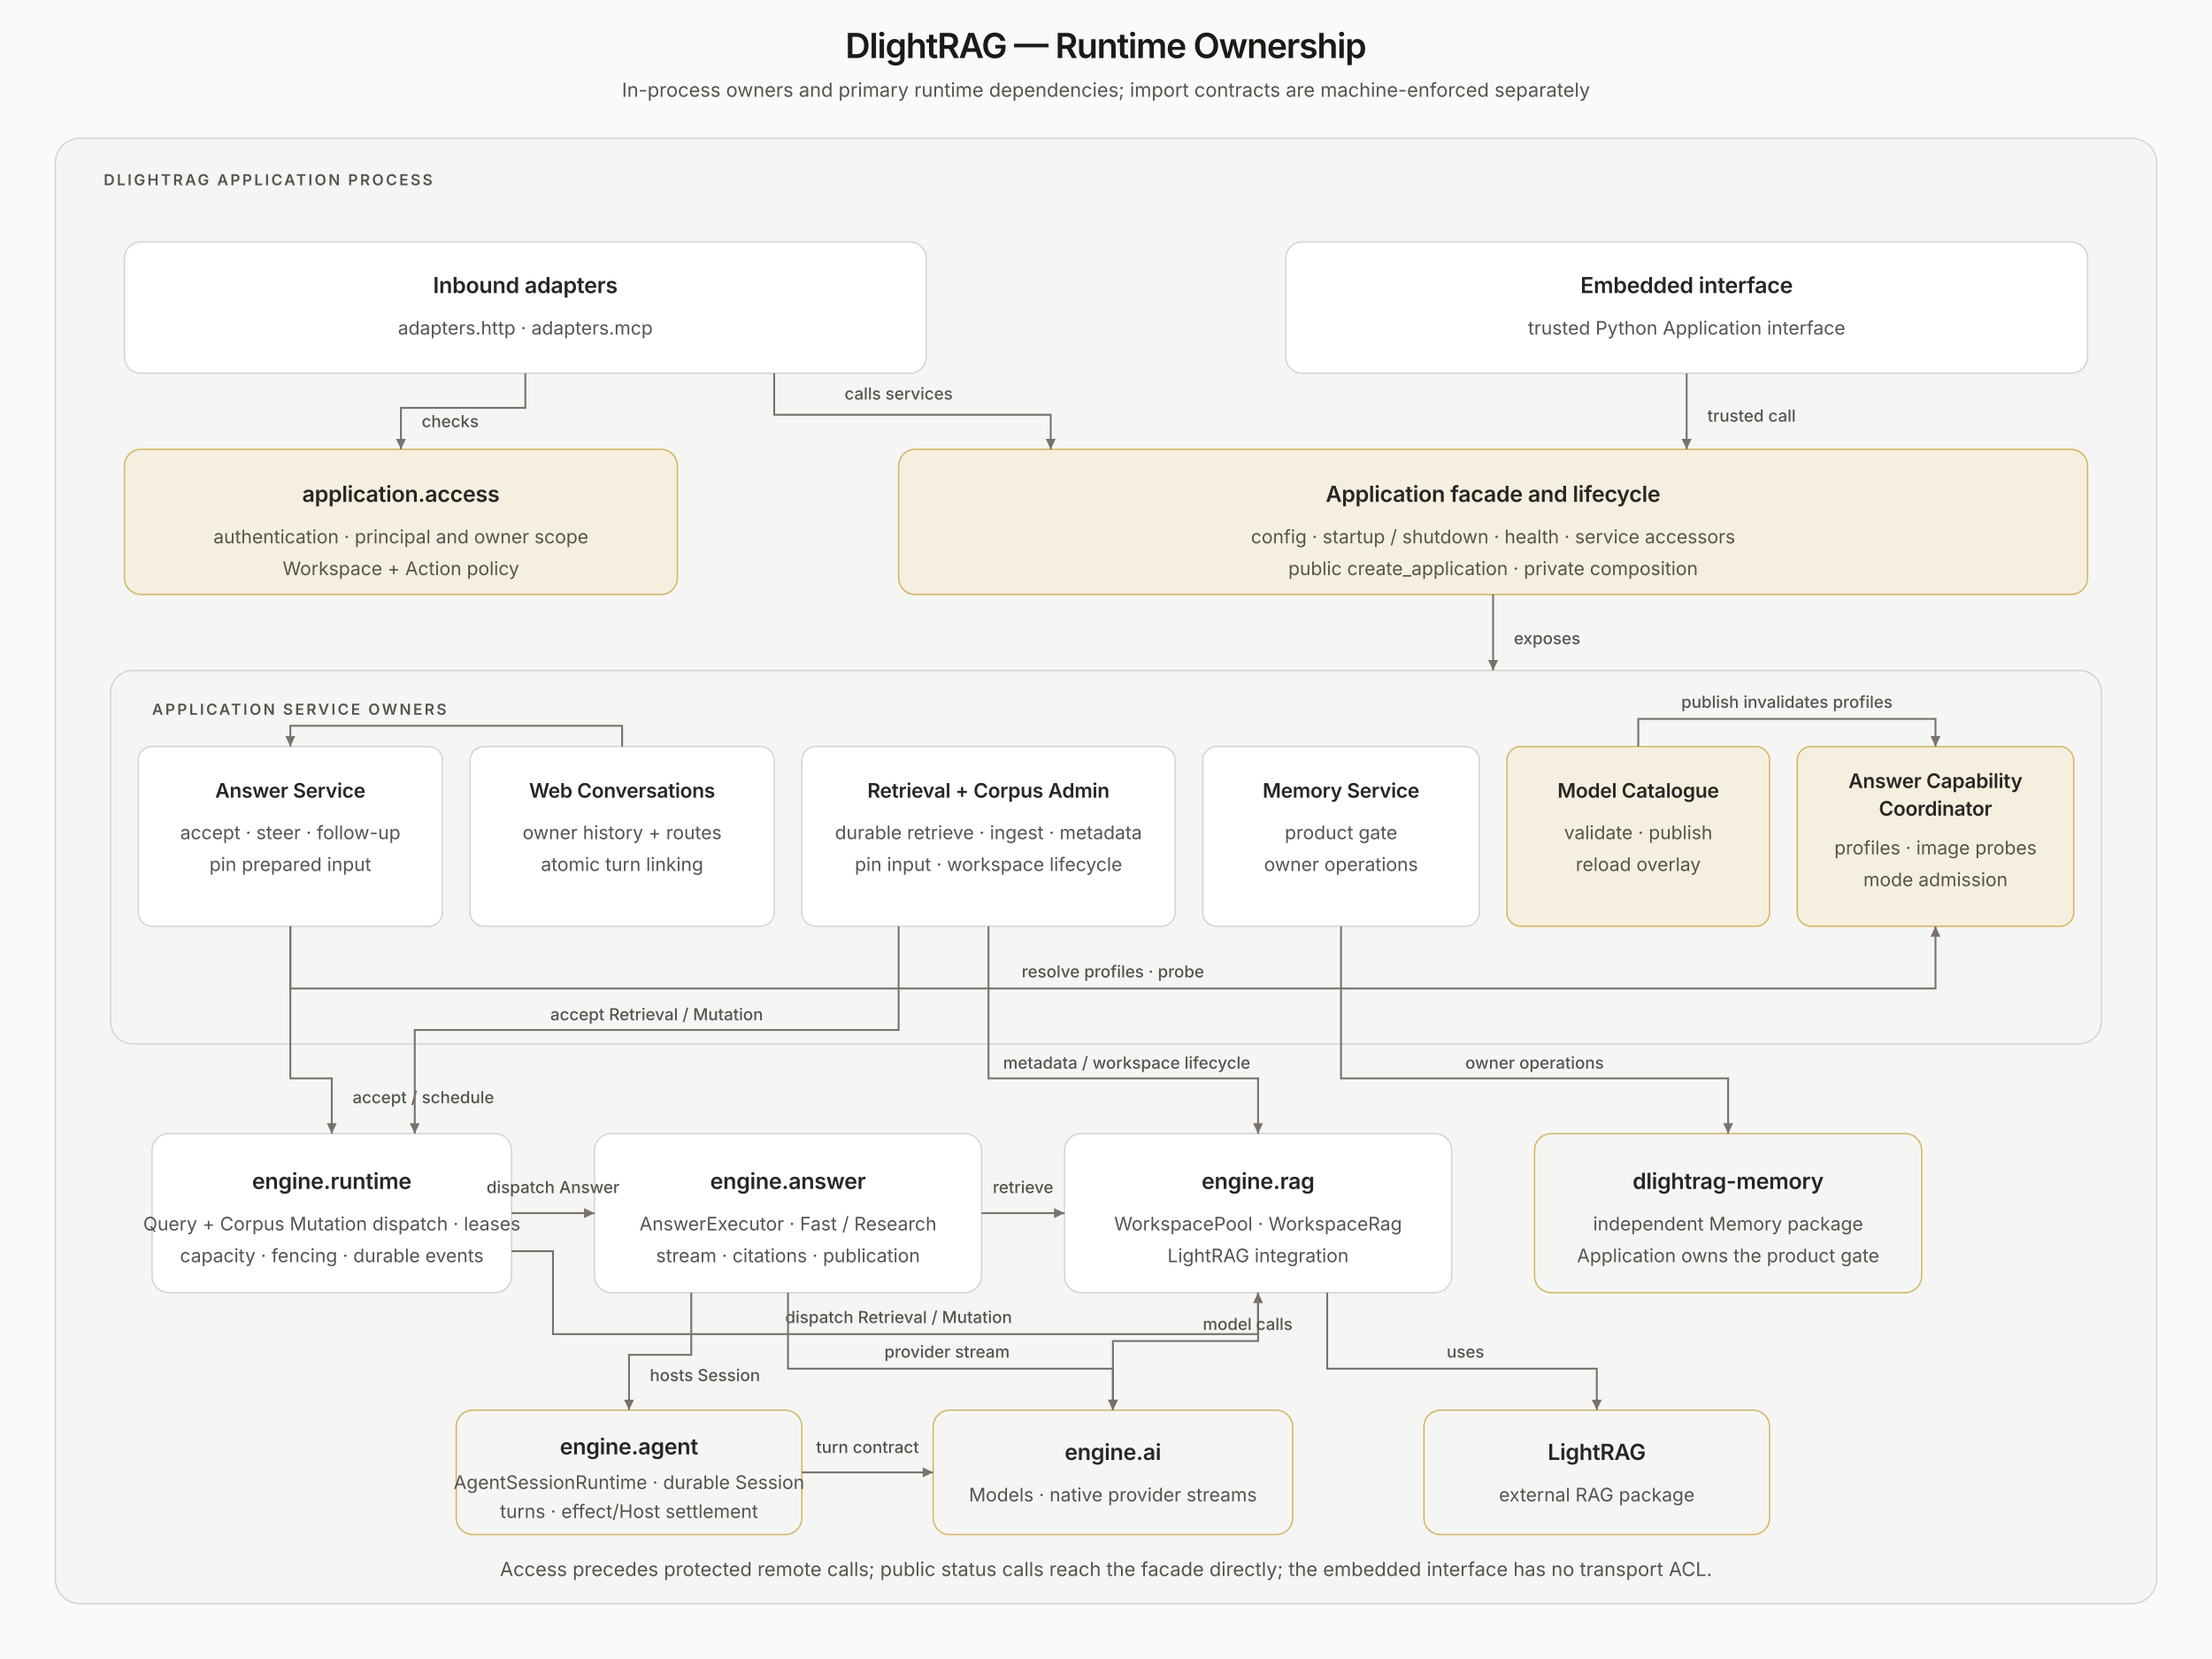
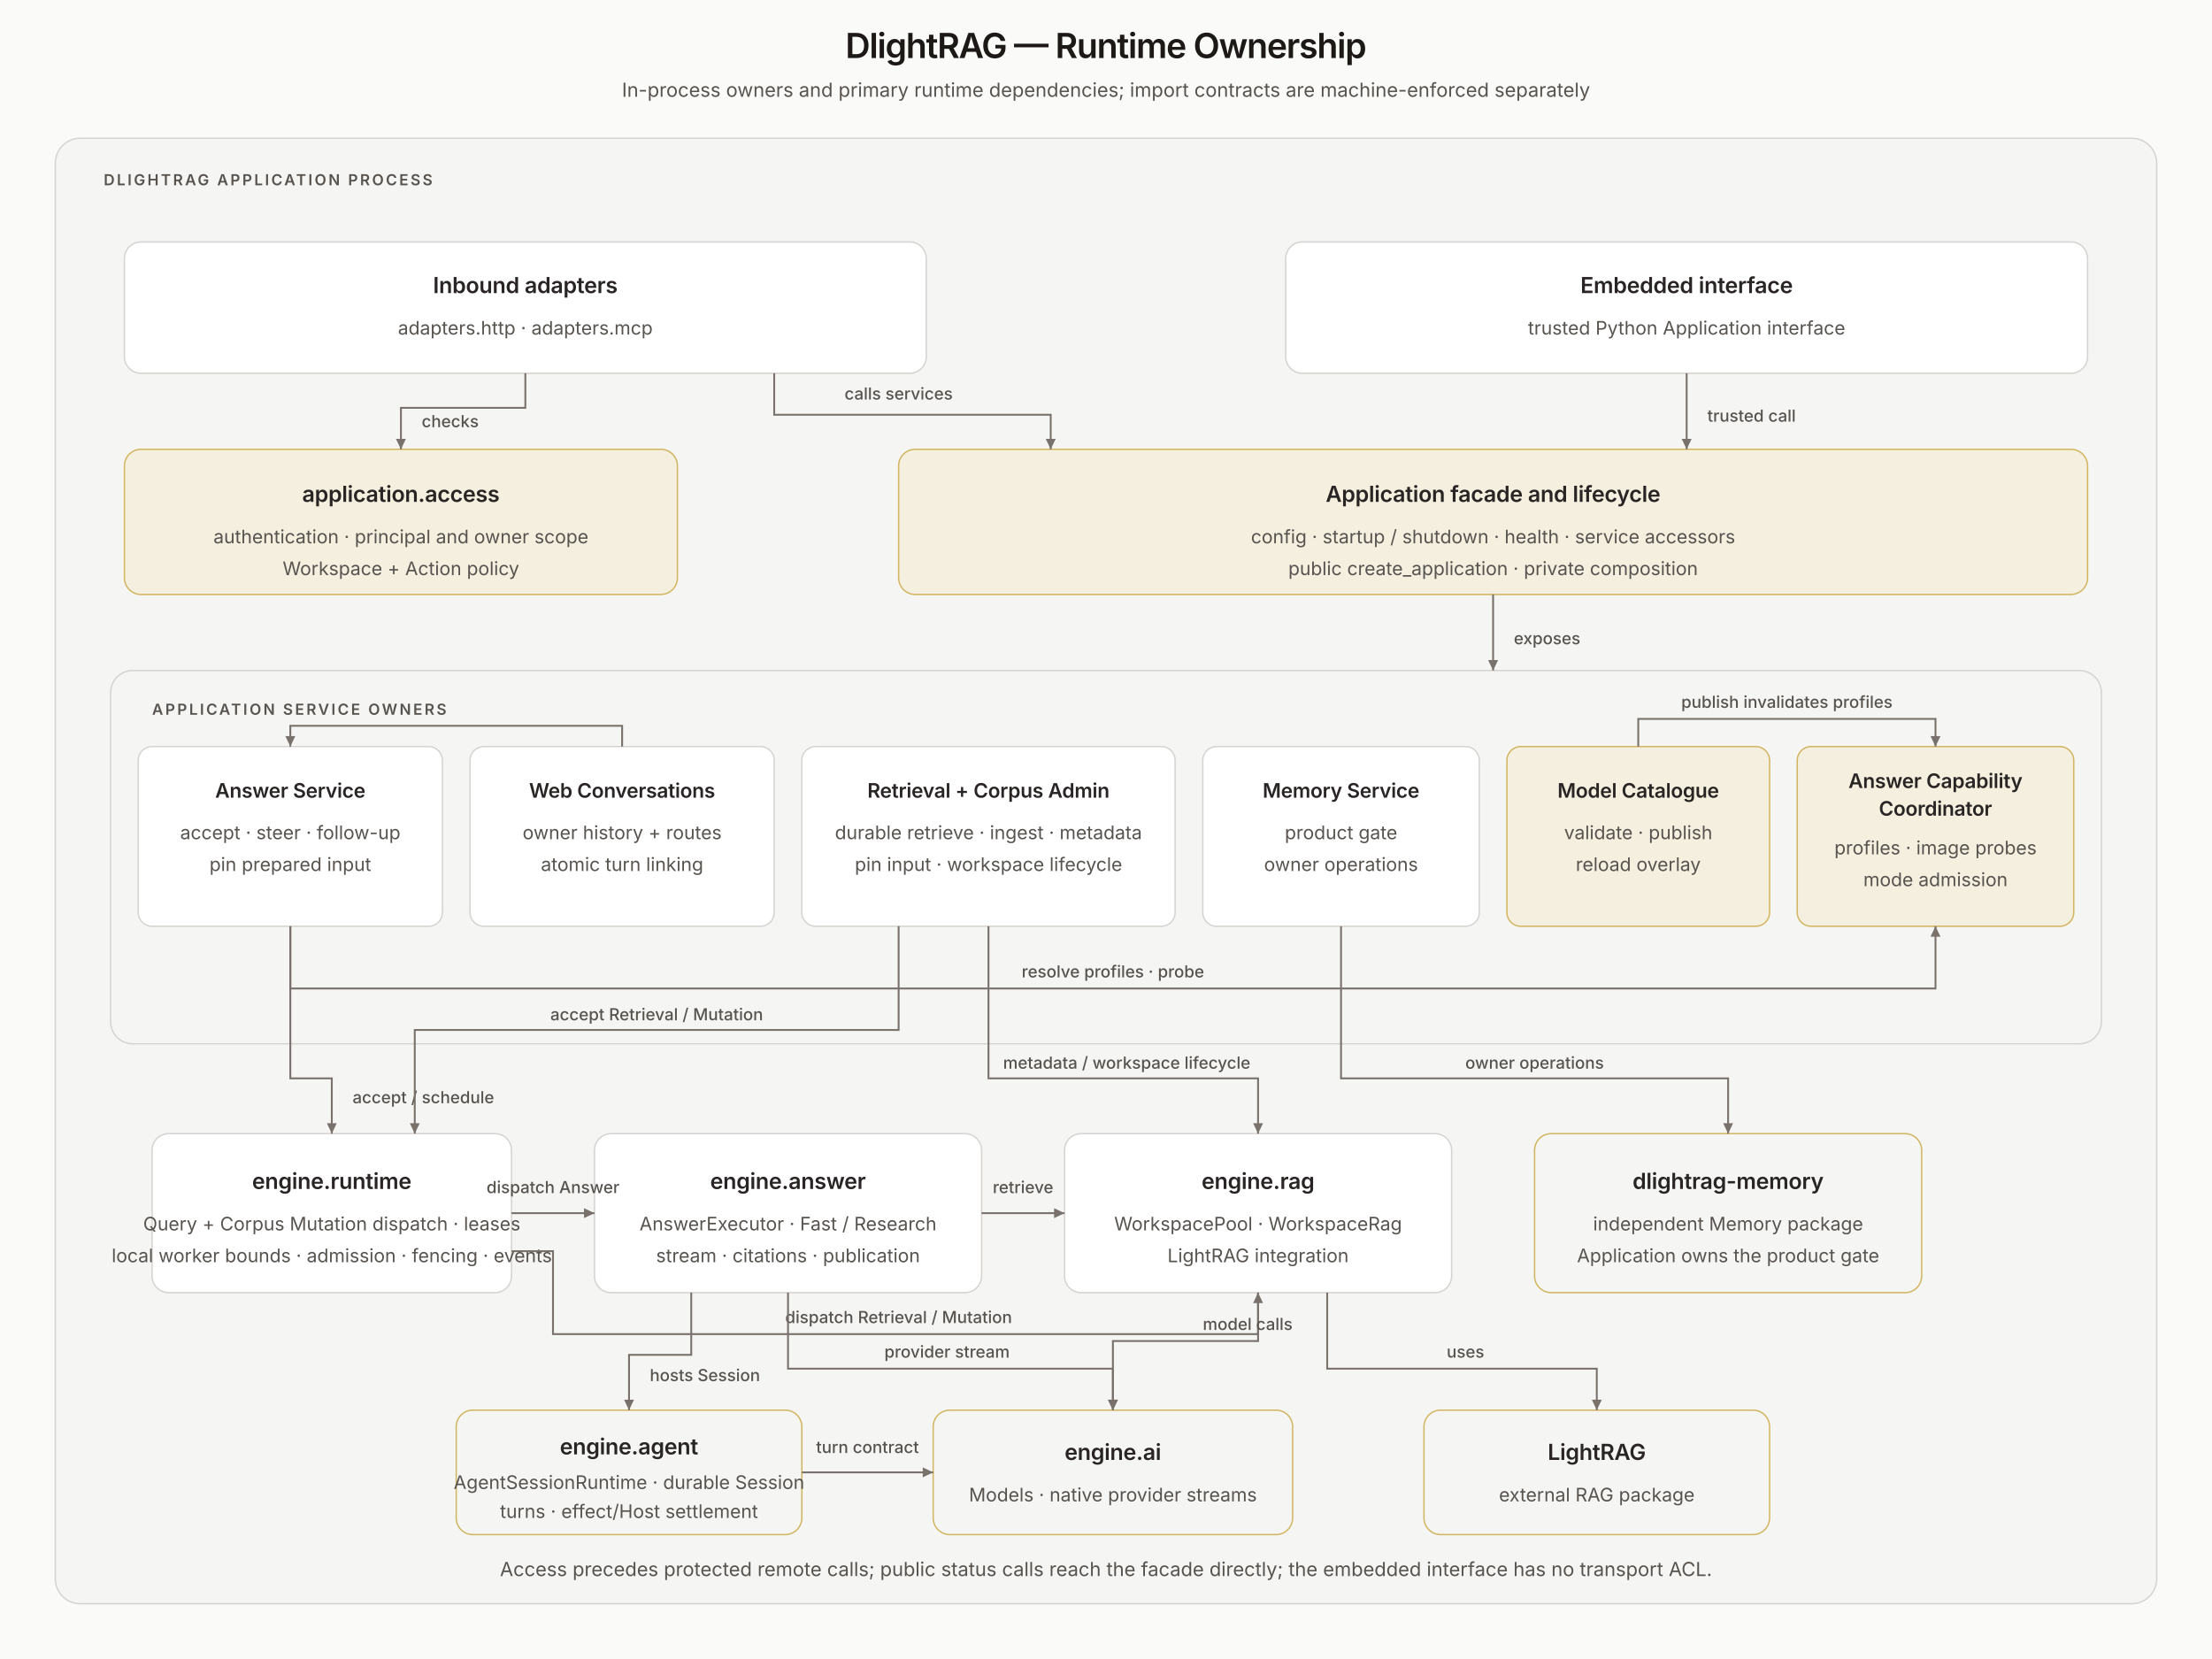
<svg xmlns="http://www.w3.org/2000/svg" width="1600" height="1200" viewBox="0 0 1600 1200" role="img" aria-labelledby="title description">
  <defs>
    <marker id="arrow" viewBox="0 0 10 10" refX="8" refY="5" markerWidth="7" markerHeight="7" orient="auto-start-reverse">
      <path d="M 0 1.2 L 8 5 L 0 8.8 z" class="arrow-head" />
    </marker>
    <style>
      :root { color-scheme: light dark; }
      .canvas { fill: #fafaf9; }
      .boundary, .service-group { fill: #f5f5f4; stroke: #d6d3d1; stroke-width: 1; }
      .heading { fill: #1c1917; font: 600 25px ui-sans-serif, system-ui, -apple-system, "Segoe UI", sans-serif; letter-spacing: -0.03em; }
      .subtitle, .note { fill: #57534e; font: 400 14px ui-sans-serif, system-ui, -apple-system, "Segoe UI", sans-serif; }
      .boundary-title { fill: #57534e; font: 600 11px ui-sans-serif, system-ui, -apple-system, "Segoe UI", sans-serif; letter-spacing: 0.14em; }
      .node-title { fill: #292524; font: 600 16px ui-sans-serif, system-ui, -apple-system, "Segoe UI", sans-serif; letter-spacing: -0.01em; }
      .small-title { fill: #292524; font: 600 14.5px ui-sans-serif, system-ui, -apple-system, "Segoe UI", sans-serif; letter-spacing: -0.01em; }
      .node-copy { fill: #57534e; font: 400 13.5px ui-sans-serif, system-ui, -apple-system, "Segoe UI", sans-serif; }
      .edge-label { fill: #57534e; font: 500 12px ui-sans-serif, system-ui, -apple-system, "Segoe UI", sans-serif; }
      .interface, .service, .module { fill: #fff; stroke: #d6d3d1; stroke-width: 1; }
      .facade, .access, .policy { fill: #f7de9d; fill-opacity: 0.24; stroke: #d2b661; stroke-width: 1; }
      .foundation, .external { fill: #f5f5f4; stroke: #d2b661; stroke-width: 1; }
      .edge { fill: none; stroke: #78716c; stroke-width: 1.35; marker-end: url(#arrow); }
      .arrow-head { fill: #78716c; }
      @media (prefers-color-scheme: dark) {
        .canvas { fill: #0c0a09; }
        .boundary, .service-group { fill: #1c1917; stroke: #292524; }
        .heading, .node-title, .small-title { fill: #f5f5f4; }
        .subtitle, .note, .edge-label { fill: #a8a29e; }
        .boundary-title, .node-copy { fill: #d6d3d1; }
        .interface, .service, .module { fill: #292524; stroke: #44403c; }
        .facade, .access, .policy { fill: #574a24; fill-opacity: 0.55; stroke: #7e6c37; }
        .foundation, .external { fill: #292524; stroke: #7e6c37; }
        .edge { stroke: #78716c; }
        .arrow-head { fill: #78716c; }
      }
    </style>
  </defs>
  <rect class="canvas" width="1600" height="1200" />
  <text class="heading" x="800" y="42" text-anchor="middle">DlightRAG — Runtime Ownership</text>
  <text class="subtitle" x="800" y="70" text-anchor="middle">In-process owners and primary runtime dependencies; import contracts are machine-enforced separately</text>
  <rect class="boundary" x="40" y="100" width="1520" height="1060" rx="18" />
  <text class="boundary-title" x="75" y="134">DLIGHTRAG APPLICATION PROCESS</text>
  <rect class="interface" x="90" y="175" width="580" height="95" rx="12" />
  <text class="node-title" x="380" y="212" text-anchor="middle">Inbound adapters</text>
  <text class="node-copy" x="380" y="242" text-anchor="middle">adapters.http · adapters.mcp</text>
  <rect class="interface" x="930" y="175" width="580" height="95" rx="12" />
  <text class="node-title" x="1220" y="212" text-anchor="middle">Embedded interface</text>
  <text class="node-copy" x="1220" y="242" text-anchor="middle">trusted Python Application interface</text>
  <rect class="access" x="90" y="325" width="400" height="105" rx="12" />
  <text class="node-title" x="290" y="363" text-anchor="middle">application.access</text>
  <text class="node-copy" x="290" y="393" text-anchor="middle">authentication · principal and owner scope</text>
  <text class="node-copy" x="290" y="416" text-anchor="middle">Workspace + Action policy</text>
  <rect class="facade" x="650" y="325" width="860" height="105" rx="12" />
  <text class="node-title" x="1080" y="363" text-anchor="middle">Application facade and lifecycle</text>
  <text class="node-copy" x="1080" y="393" text-anchor="middle">config · startup / shutdown · health · service accessors</text>
  <text class="node-copy" x="1080" y="416" text-anchor="middle">public create_application · private composition</text>
  <rect class="service-group" x="80" y="485" width="1440" height="270" rx="16" />
  <text class="boundary-title" x="110" y="517">APPLICATION SERVICE OWNERS</text>
  <rect class="service" x="100" y="540" width="220" height="130" rx="10" />
  <text class="small-title" x="210" y="577" text-anchor="middle">Answer Service</text>
  <text class="node-copy" x="210" y="607" text-anchor="middle">accept · steer · follow-up</text>
  <text class="node-copy" x="210" y="630" text-anchor="middle">pin prepared input</text>
  <rect class="service" x="340" y="540" width="220" height="130" rx="10" />
  <text class="small-title" x="450" y="577" text-anchor="middle">Web Conversations</text>
  <text class="node-copy" x="450" y="607" text-anchor="middle">owner history + routes</text>
  <text class="node-copy" x="450" y="630" text-anchor="middle">atomic turn linking</text>
  <rect class="service" x="580" y="540" width="270" height="130" rx="10" />
  <text class="small-title" x="715" y="577" text-anchor="middle">Retrieval + Corpus Admin</text>
  <text class="node-copy" x="715" y="607" text-anchor="middle">durable retrieve · ingest · metadata</text>
  <text class="node-copy" x="715" y="630" text-anchor="middle">pin input · workspace lifecycle</text>
  <rect class="service" x="870" y="540" width="200" height="130" rx="10" />
  <text class="small-title" x="970" y="577" text-anchor="middle">Memory Service</text>
  <text class="node-copy" x="970" y="607" text-anchor="middle">product gate</text>
  <text class="node-copy" x="970" y="630" text-anchor="middle">owner operations</text>
  <rect class="policy" x="1090" y="540" width="190" height="130" rx="10" />
  <text class="small-title" x="1185" y="577" text-anchor="middle">Model Catalogue</text>
  <text class="node-copy" x="1185" y="607" text-anchor="middle">validate · publish</text>
  <text class="node-copy" x="1185" y="630" text-anchor="middle">reload overlay</text>
  <rect class="policy" x="1300" y="540" width="200" height="130" rx="10" />
  <text class="small-title" x="1400" y="570" text-anchor="middle">Answer Capability</text>
  <text class="small-title" x="1400" y="590" text-anchor="middle">Coordinator</text>
  <text class="node-copy" x="1400" y="618" text-anchor="middle">profiles · image probes</text>
  <text class="node-copy" x="1400" y="641" text-anchor="middle">mode admission</text>
  <rect class="module" x="110" y="820" width="260" height="115" rx="12" />
  <text class="node-title" x="240" y="860" text-anchor="middle">engine.runtime</text>
  <text class="node-copy" x="240" y="890" text-anchor="middle">Query + Corpus Mutation dispatch · leases</text>
-   <text class="node-copy" x="240" y="913" text-anchor="middle">capacity · fencing · durable events</text>
+   <text class="node-copy" x="240" y="913" text-anchor="middle">local worker bounds · admission · fencing · events</text>
  <rect class="module" x="430" y="820" width="280" height="115" rx="12" />
  <text class="node-title" x="570" y="860" text-anchor="middle">engine.answer</text>
  <text class="node-copy" x="570" y="890" text-anchor="middle">AnswerExecutor · Fast / Research</text>
  <text class="node-copy" x="570" y="913" text-anchor="middle">stream · citations · publication</text>
  <rect class="module" x="770" y="820" width="280" height="115" rx="12" />
  <text class="node-title" x="910" y="860" text-anchor="middle">engine.rag</text>
  <text class="node-copy" x="910" y="890" text-anchor="middle">WorkspacePool · WorkspaceRag</text>
  <text class="node-copy" x="910" y="913" text-anchor="middle">LightRAG integration</text>
  <rect class="external" x="1110" y="820" width="280" height="115" rx="12" />
  <text class="node-title" x="1250" y="860" text-anchor="middle">dlightrag-memory</text>
  <text class="node-copy" x="1250" y="890" text-anchor="middle">independent Memory package</text>
  <text class="node-copy" x="1250" y="913" text-anchor="middle">Application owns the product gate</text>
  <rect class="foundation" x="330" y="1020" width="250" height="90" rx="12" />
  <text class="node-title" x="455" y="1052" text-anchor="middle">engine.agent</text>
  <text class="node-copy" x="455" y="1077" text-anchor="middle">AgentSessionRuntime · durable Session</text>
  <text class="node-copy" x="455" y="1098" text-anchor="middle">turns · effect/Host settlement</text>
  <rect class="foundation" x="675" y="1020" width="260" height="90" rx="12" />
  <text class="node-title" x="805" y="1056" text-anchor="middle">engine.ai</text>
  <text class="node-copy" x="805" y="1086" text-anchor="middle">Models · native provider streams</text>
  <rect class="external" x="1030" y="1020" width="250" height="90" rx="12" />
  <text class="node-title" x="1155" y="1056" text-anchor="middle">LightRAG</text>
  <text class="node-copy" x="1155" y="1086" text-anchor="middle">external RAG package</text>
  <path class="edge" d="M 380 270 V 295 H 290 V 325" />
  <text class="edge-label" x="305" y="309">checks</text>
  <path class="edge" d="M 560 270 V 300 H 760 V 325" />
  <text class="edge-label" x="650" y="289" text-anchor="middle">calls services</text>
  <path class="edge" d="M 1220 270 V 325" />
  <text class="edge-label" x="1235" y="305">trusted call</text>
  <path class="edge" d="M 1080 430 V 485" />
  <text class="edge-label" x="1095" y="466">exposes</text>
  <path class="edge" d="M 450 540 V 525 H 210 V 540" />
  <path class="edge" d="M 1185 540 V 520 H 1400 V 540" />
  <text class="edge-label" x="1292.5" y="512" text-anchor="middle">publish invalidates profiles</text>
  <path class="edge" d="M 210 670 V 715 H 1400 V 670" />
  <text class="edge-label" x="805" y="707" text-anchor="middle">resolve profiles · probe</text>
  <path class="edge" d="M 210 670 V 780 H 240 V 820" />
  <text class="edge-label" x="255" y="798">accept / schedule</text>
  <path class="edge" d="M 650 670 V 745 H 300 V 820" />
  <text class="edge-label" x="475" y="738" text-anchor="middle">accept Retrieval / Mutation</text>
  <path class="edge" d="M 715 670 V 780 H 910 V 820" />
  <text class="edge-label" x="815" y="773" text-anchor="middle">metadata / workspace lifecycle</text>
  <path class="edge" d="M 970 670 V 780 H 1250 V 820" />
  <text class="edge-label" x="1110" y="773" text-anchor="middle">owner operations</text>
  <path class="edge" d="M 370 877.5 H 430" />
  <text class="edge-label" x="400" y="863" text-anchor="middle">dispatch Answer</text>
  <path class="edge" d="M 370 905 H 400 V 965 H 910 V 935" />
  <text class="edge-label" x="650" y="957" text-anchor="middle">dispatch Retrieval / Mutation</text>
  <path class="edge" d="M 710 877.5 H 770" />
  <text class="edge-label" x="740" y="863" text-anchor="middle">retrieve</text>
  <path class="edge" d="M 500 935 V 980 H 455 V 1020" />
  <text class="edge-label" x="470" y="999">hosts Session</text>
  <path class="edge" d="M 570 935 V 990 H 805 V 1020" />
  <text class="edge-label" x="685" y="982" text-anchor="middle">provider stream</text>
  <path class="edge" d="M 910 935 V 970 H 805 V 1020" />
  <text class="edge-label" x="870" y="962">model calls</text>
  <path class="edge" d="M 960 935 V 990 H 1155 V 1020" />
  <text class="edge-label" x="1060" y="982" text-anchor="middle">uses</text>
  <path class="edge" d="M 580 1065 H 675" />
  <text class="edge-label" x="627.5" y="1051" text-anchor="middle">turn contract</text>
  <text class="note" x="800" y="1140" text-anchor="middle">Access precedes protected remote calls; public status calls reach the facade directly; the embedded interface has no transport ACL.</text>
</svg>
